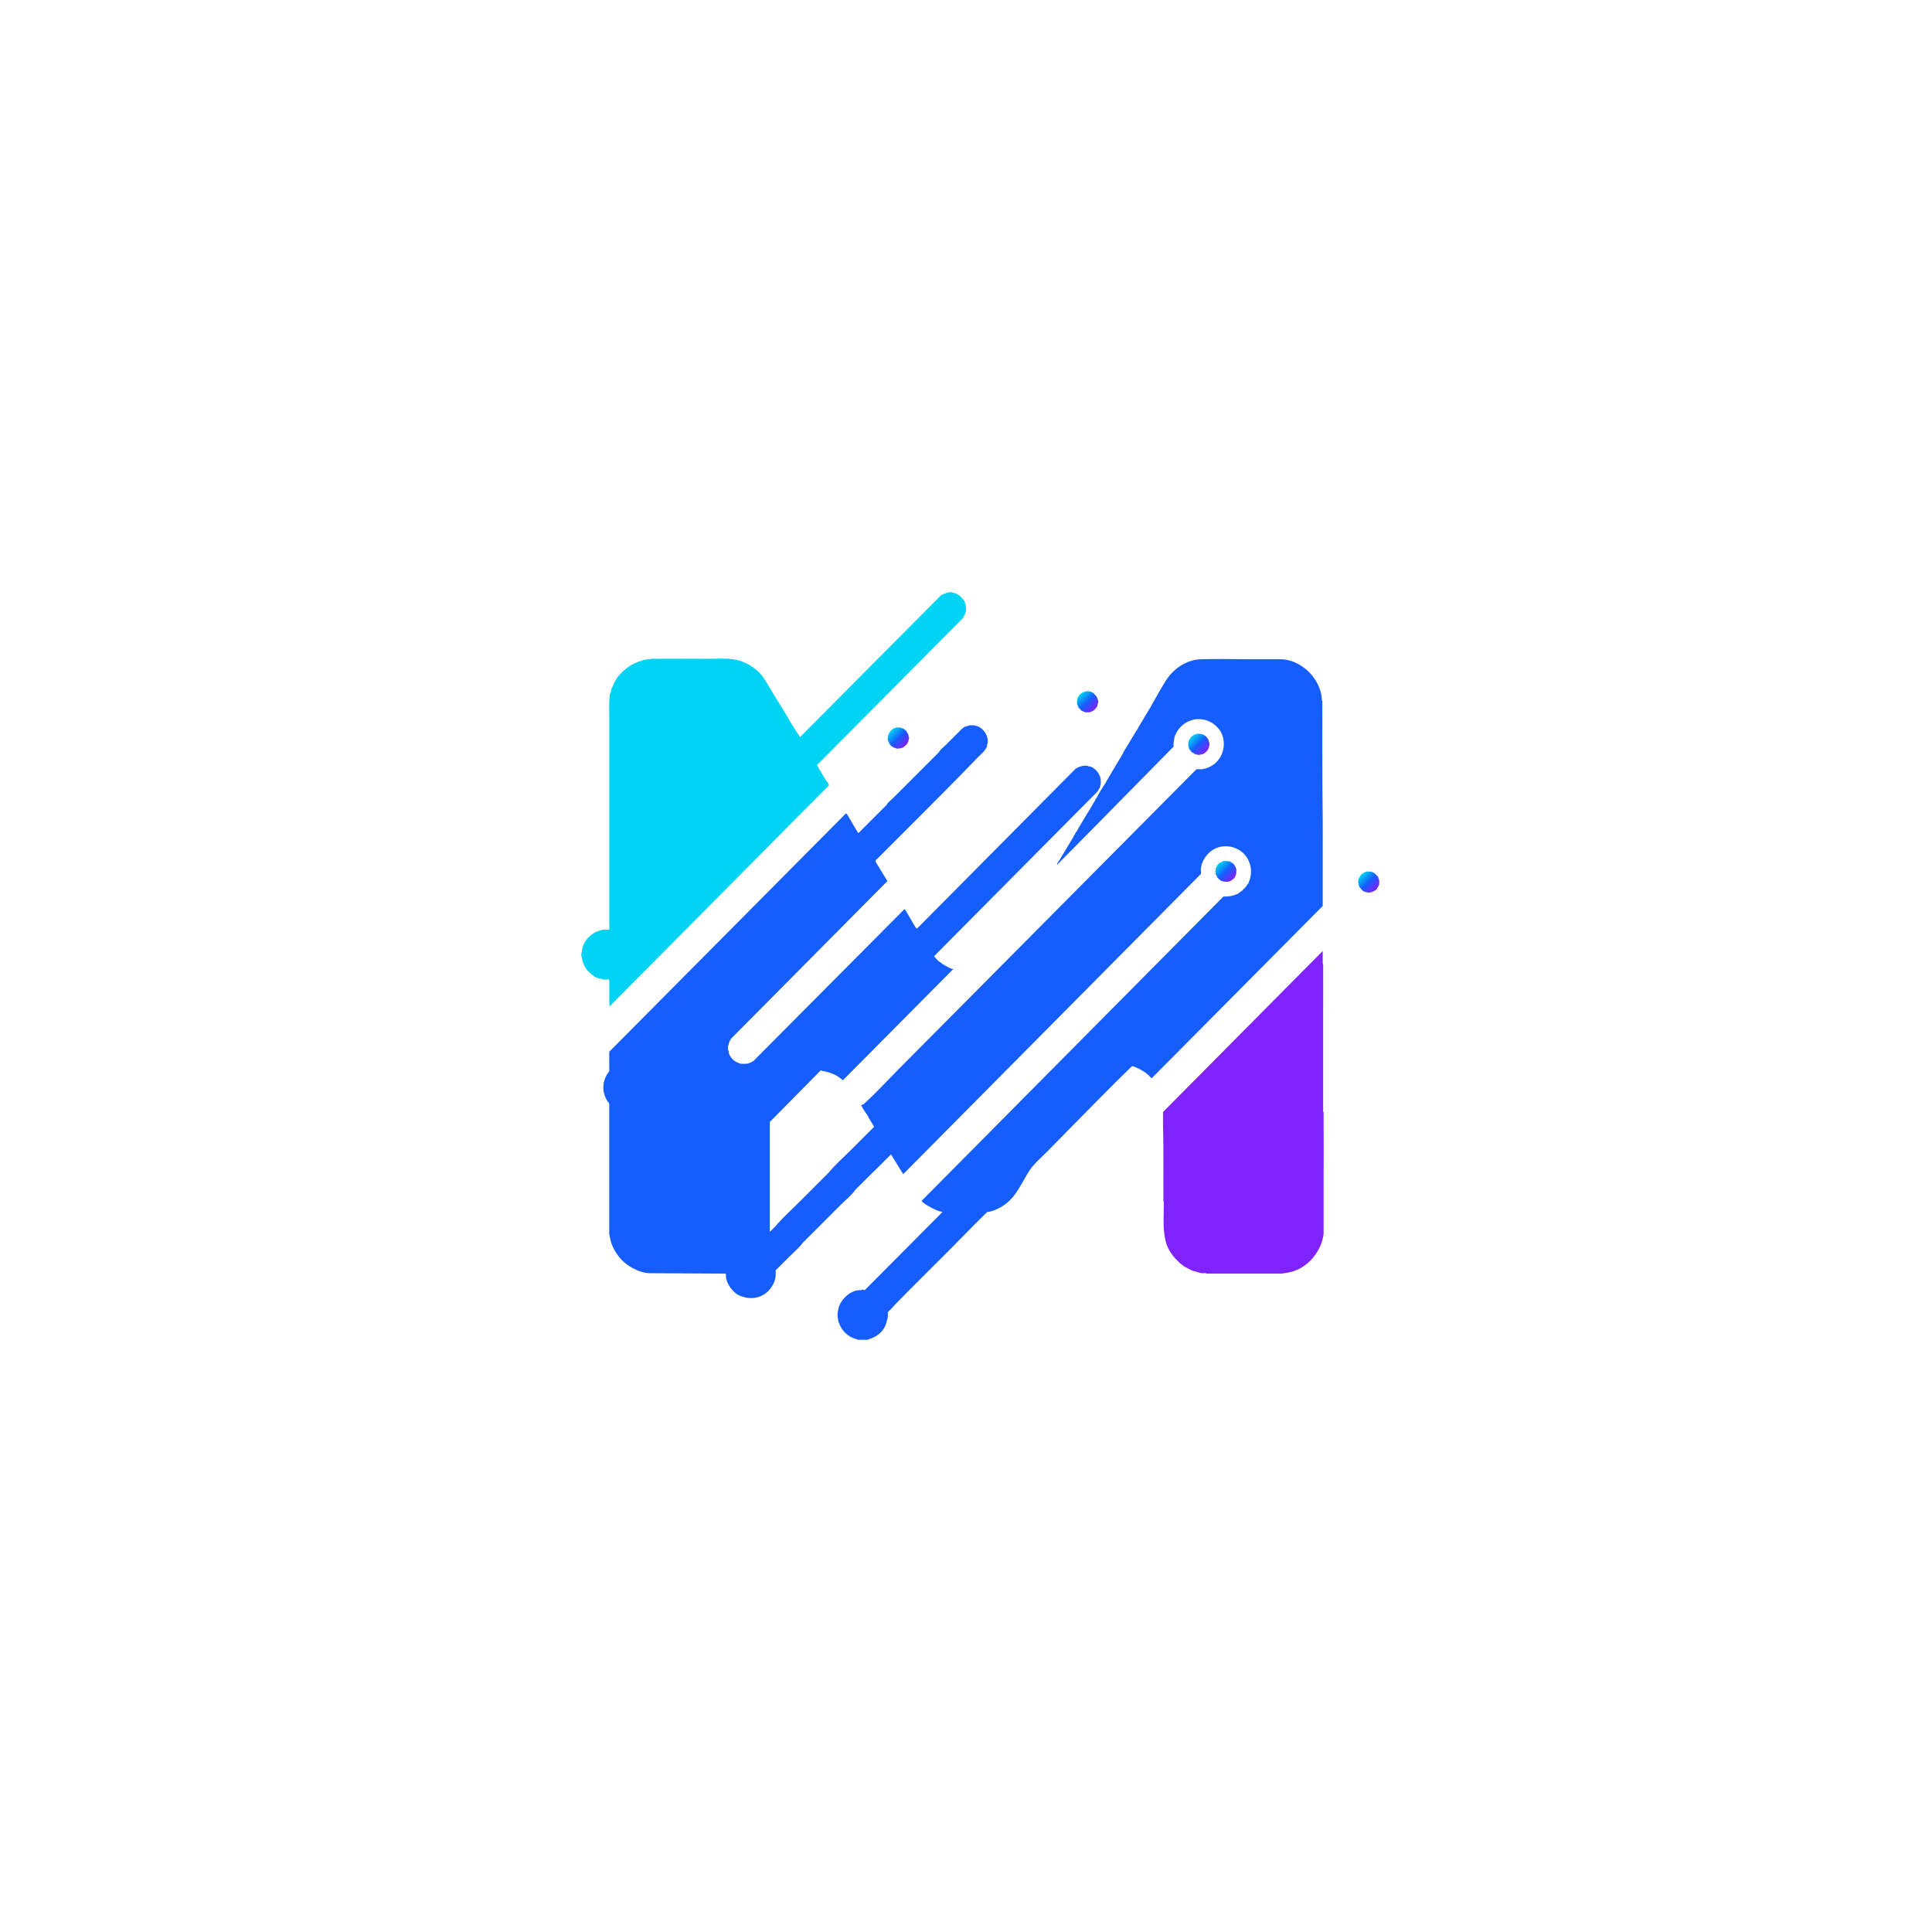
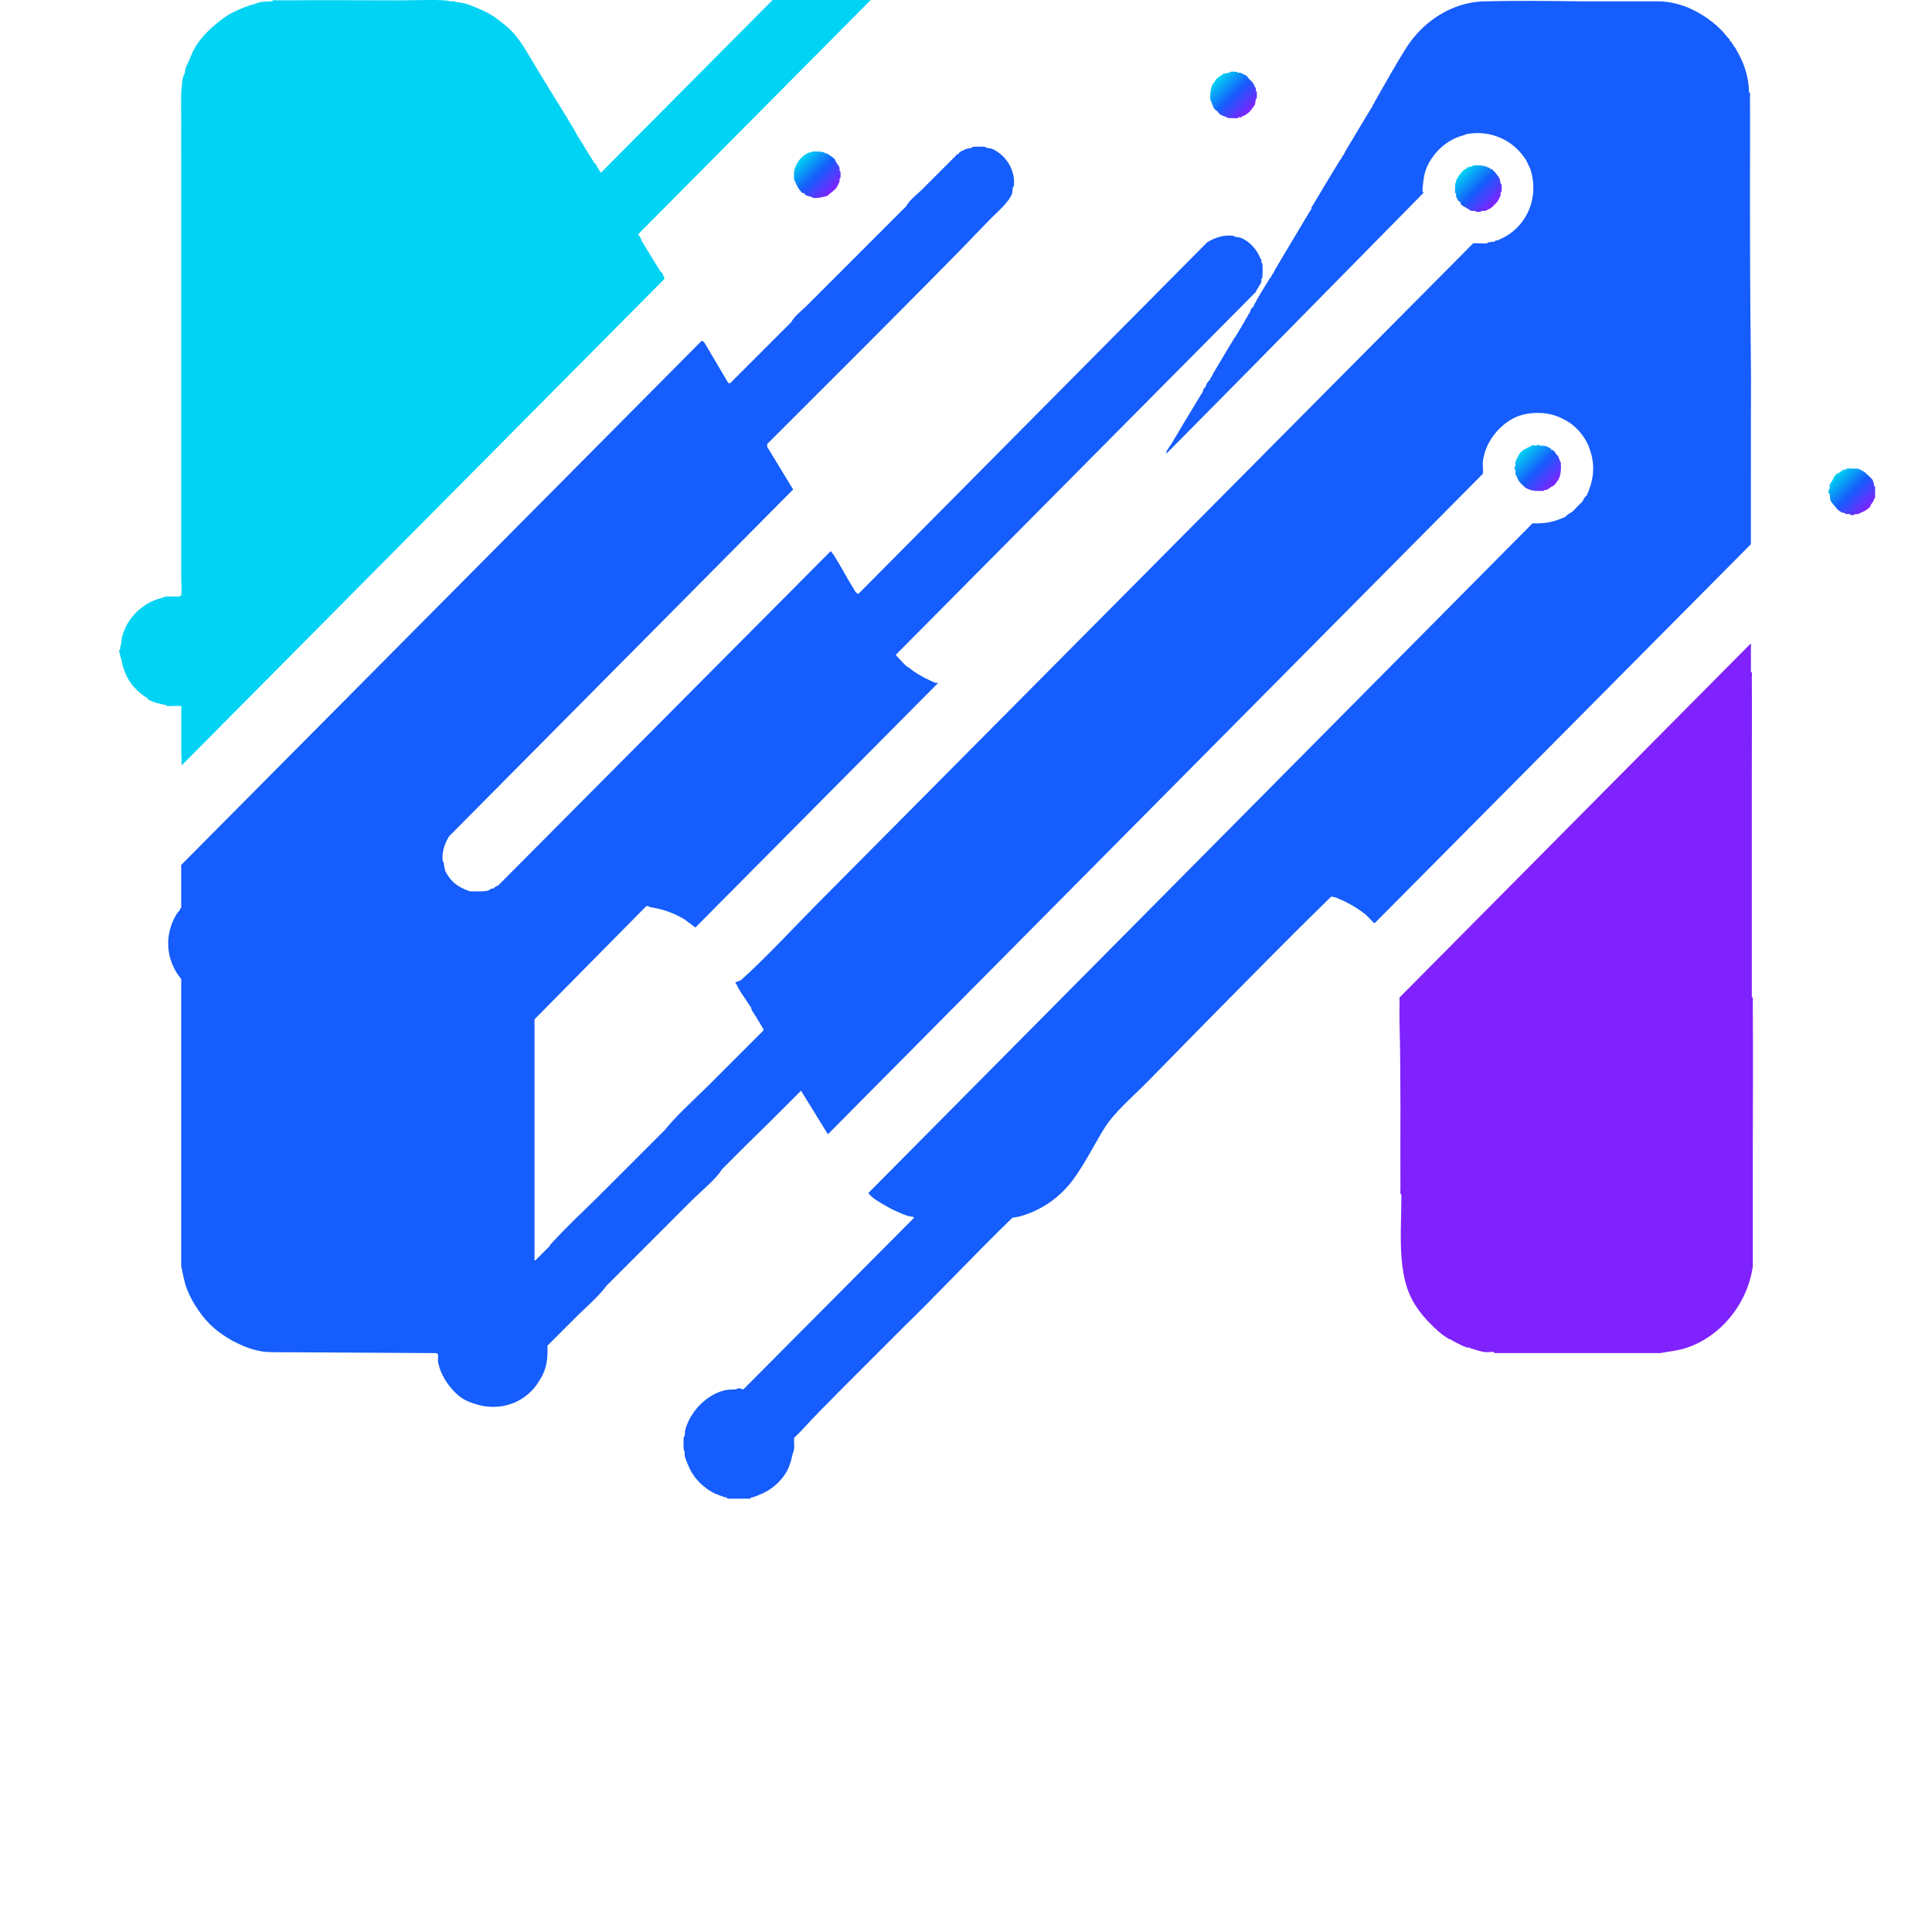
- <svg xmlns="http://www.w3.org/2000/svg" id="uuid-18501f6f-b1aa-458e-a600-f636481f9468" version="1.1" viewBox="0 0 2200.08 2200.08">
+ <svg xmlns="http://www.w3.org/2000/svg" id="uuid-18501f6f-b1aa-458e-a600-f636481f9468" version="1.1" viewBox="600 750 1000 1000">
  <defs>
    <style>
-       .st0 {
-         fill: url(#linear-gradient2);
-       }
- 
-       .st1 {
-         fill: url(#linear-gradient1);
-       }
- 
-       .st2 {
-         fill: url(#linear-gradient4);
-       }
- 
-       .st3 {
-         fill: url(#linear-gradient3);
-       }
- 
-       .st4 {
-         fill: #7f22fe;
-       }
- 
-       .st5 {
-         fill: #155dfc;
-       }
- 
-       .st6 {
-         fill: url(#linear-gradient);
-       }
- 
-       .st7 {
-         fill: #00d3f3;
-       }
+       .st0 { fill: url(#linear-gradient2); }
+       .st1 { fill: url(#linear-gradient1); }
+       .st2 { fill: url(#linear-gradient4); }
+       .st3 { fill: url(#linear-gradient3); }
+       .st4 { fill: #7f22fe; }
+       .st5 { fill: #155dfc; }
+       .st6 { fill: url(#linear-gradient); }
+       .st7 { fill: #00d3f3; }
    </style>
    <linearGradient id="linear-gradient" x1="1550.09" y1="-124.11" x2="1567.23" y2="-106.97" gradientTransform="translate(0 1120)" gradientUnits="userSpaceOnUse">
      <stop offset="0" stop-color="#00d3f3" />
      <stop offset=".5" stop-color="#155dfc" />
      <stop offset="1" stop-color="#7f22fe" />
    </linearGradient>
    <linearGradient id="linear-gradient1" x1="1229.8" y1="-329.29" x2="1246.84" y2="-312.25" gradientTransform="translate(0 1120)" gradientUnits="userSpaceOnUse">
      <stop offset="0" stop-color="#00d3f3" />
      <stop offset=".5" stop-color="#155dfc" />
      <stop offset="1" stop-color="#7f22fe" />
    </linearGradient>
    <linearGradient id="linear-gradient2" x1="1014.49" y1="-288.07" x2="1031.37" y2="-271.19" gradientTransform="translate(0 1120)" gradientUnits="userSpaceOnUse">
      <stop offset="0" stop-color="#00d3f3" />
      <stop offset=".5" stop-color="#155dfc" />
      <stop offset="1" stop-color="#7f22fe" />
    </linearGradient>
    <linearGradient id="linear-gradient3" x1="1356.61" y1="-280.97" x2="1373.54" y2="-264.03" gradientTransform="translate(0 1120)" gradientUnits="userSpaceOnUse">
      <stop offset="0" stop-color="#00d3f3" />
      <stop offset=".5" stop-color="#155dfc" />
      <stop offset="1" stop-color="#7f22fe" />
    </linearGradient>
    <linearGradient id="linear-gradient4" x1="1387.58" y1="-136.37" x2="1404.74" y2="-119.2" gradientTransform="translate(0 1120)" gradientUnits="userSpaceOnUse">
      <stop offset="0" stop-color="#00d3f3" />
      <stop offset=".5" stop-color="#155dfc" />
      <stop offset="1" stop-color="#7f22fe" />
    </linearGradient>
  </defs>
  <path class="st6" d="M1570.08,1001.67c-.33-3.54-1.35-3.98-3.84-6.24-.75-.68-.6-.81-1.68-1.44-1.07-.63-1.93-.94-2.88-1.44-1.77.21-4.09-.3-5.76,0-.18.03-.28.42-.48.48-.31.09-.69-.1-.96,0-.98.36-2.04,1.33-2.88,1.92-.11.08-.38-.07-.48,0-.44.33-1.35,1.24-1.68,1.68-.24.33-.72,1.5-.96,1.92-.29.51-1.37,2.06-1.44,2.4-.12.56.11,1.34,0,1.92-.03.18-.45.3-.48.48-.08.44-.08,1.48,0,1.92.03.18.45.3.48.48.21,1.13.1,2.28.48,3.36.67,1.29,1.56,2.15,2.4,3.12.55.63.98,1.4,1.68,1.92.22.16,1.1.75,1.44.96.54.33,1.38.33,1.92.48.19.06.3.44.48.48.57.12,1.34-.11,1.92,0,.18.03.3.45.48.48.44.08,1.48.08,1.92,0,.18-.03.3-.45.48-.48.58-.11,1.36.12,1.92,0,.18-.04.28-.4.48-.48,2.11-.84,4.12-1.74,5.52-3.6.07-.1-.08-.37,0-.48.85-1.2,1.7-1.99,1.92-3.6h.48v-6.24h-.48Z" />
  <path class="st1" d="M1228.41,806.12c.47.71,1.32,1.13,1.92,1.68.3.28.64,1.09,1.2,1.44,1.19.75,3.2,1.17,4.32,1.92,1.52-.15,3.34.21,4.8,0,.18-.03.29-.44.48-.48.44-.1,1.04.11,1.44,0,.18-.05.28-.41.48-.48,3.41-1.24,4.51-3.29,6.48-6,.24-.92.3-1.97.48-2.88.04-.19.45-.3.48-.48.11-.78.11-2.58,0-3.36-.03-.18-.44-.29-.48-.48-.09-.44.11-1.04,0-1.44-.05-.18-.41-.28-.48-.48-.87-2.41-1.25-2.45-2.88-4.08-.56-.56-.97-1.45-1.68-1.92-.16-.11-2.72-1.4-2.88-1.44-.4-.11-1,.09-1.44,0-.19-.04-.3-.45-.48-.48-.78-.11-2.58-.11-3.36,0-.18.03-.29.44-.48.48-.91.18-1.95.24-2.88.48-1.49,1.06-3.33,1.96-4.56,3.6-.07.1.08.37,0,.48-.24.34-.78.64-.96.96-1.5,2.63-1.6,5.46-1.44,8.64.76,1.06,1.12,3.12,1.92,4.32h0Z" />
  <path class="st0" d="M1035.02,842.11c.11-.78.11-2.58,0-3.36-.03-.18-.44-.29-.48-.48-.1-.44.11-1.04,0-1.44-.21-.75-1.51-2.45-1.92-3.12-.21-.33-.44-1.14-.48-1.2-.85-1.17-3.06-2.21-4.08-3.12-.81.32-1.2-.41-1.44-.48-1.96-.6-4.02-.51-6.24-.48-.38.73-1.04.33-1.44.48-2.5.92-4.67,2.88-6,5.04-1.94,3.15-2.19,5.31-1.92,9.12.46.57.66,1.26.96,1.92.85,1.89,1.86,3.73,3.6,5.04.18.14.59-.09.72,0,.05.03.27.7.72.96,1.05.62,2.86.61,3.84,1.44,2.68.3,4.86-.47,7.2-.96,1.4-1.28,3.92-2.88,5.04-4.56.1-.16,1.4-2.72,1.44-2.88.11-.4-.09-1,0-1.44.04-.19.45-.3.48-.48Z" />
  <path class="st3" d="M1353.18,849.79c.03.18.44.29.48.48.1.44-.11,1.04,0,1.44.03.11.82,1.69.96,1.92.33.53,1.29,1,1.44,1.2.09.12-.14.53,0,.72.79,1.08,2.1,1.58,3.12,2.16.51.29,2.06,1.37,2.4,1.44.56.12,1.33-.1,1.92,0,.18.03.3.45.48.48.59.09,1.81.09,2.4,0,.18-.03.3-.45.48-.48.59-.1,1.37.12,1.92,0,.16-.04,2.61-1.26,2.88-1.44.55-.36,3.24-3.05,3.6-3.6.1-.16,1.4-2.72,1.44-2.88.11-.4-.09-1,0-1.44.04-.19.45-.3.48-.48.12-.81.14-3.06,0-3.84-.03-.18-.43-.29-.48-.48-.15-.61-.28-1.9-.48-2.4-.47-1.18-2.98-4.31-4.08-5.04-.2-.13-.58.08-.72,0-.02-.01.1-.3-.24-.48-2.8-1.46-5.29-1.64-8.64-1.44-.63.7-1.98.69-2.88.96-.23.07-.63.74-.96.96-.11.08-.38-.07-.48,0-1.66,1.21-3.87,4.13-4.56,6-.15.4.25,1.05-.48,1.44.15,1.52-.21,3.34,0,4.8Z" />
  <path class="st4" d="M1506.74,1266.07v-113.73c0-17.34.13-34.72,0-52.07,0-.75.35-2.33-.48-2.64,0-4.23.05-8.48,0-12.72,0-.49.24-1.51-.24-1.68l-181.63,183.07c.08,4.31-.11,8.64,0,12.96.38,14.46.47,29.6.48,44.39,0,13.99-.1,28,0,41.99,0,.75-.35,2.33.48,2.64.02,11.85-.96,25.33.48,36.71,1.51,11.91,4.71,19.56,12.96,28.55.33.36.64.63.96.96,3.46,3.58,6.16,6.1,10.32,8.64.21.13.58-.08.72,0,.03.02-.11.15.48.48,2.54,1.4,5.24,2.86,7.92,3.84.32.12.95-.12,1.2,0,.08.04.11.23.96.48,2.18.65,5.31,1.7,7.44,1.92,1.06.11,4.02-.25,4.56,0,.06.03-.03.73.96.48h85.18c4.16-.82,8.49-1.17,12.48-2.4,18.9-5.81,32.66-23.55,35.27-42.47.02-18.47-.02-36.96,0-55.42.03-27.1.2-54.23,0-81.34,0-.75.35-2.33-.48-2.64h-.02,0Z" />
  <path class="st2" d="M1383.89,991.83c-.28.94.46,1.3.48,1.44.13.73-.15,1.71,0,2.4.04.18.4.28.48.48.83,2.09,1.18,3.09,2.88,4.56.57.49,1.43,1.51,2.16,1.92,2.78,1.59,5.77,1.58,9.12,1.44.38-.73,1.04-.33,1.44-.48.98-.36,2.04-1.33,2.88-1.92.11-.08.38.07.48,0,.76-.56,2.21-2.36,2.64-3.12,1.59-2.78,1.58-5.77,1.44-9.12-.66-.86-.84-2.3-1.44-3.36-.18-.32-.72-.61-.96-.96-.49-.7-.71-1.43-1.68-2.16-.18-.14-.59.09-.72,0-.05-.03-.27-.71-.72-.96-.33-.19-1.57-.83-1.92-.96-1.27-.47-2.59-.27-3.84-.48-.18-.03-.32-.48-.48-.48s-.3.45-.48.48c-.87.15-2.07-.18-2.88,0-.18.04-.28.4-.48.48-2.21.88-4.64,2.03-6,4.08-.17.25-1.87,3.63-1.92,3.84-.15.69.13,1.67,0,2.4-.03.18-.42.28-.48.48h0Z" />
  <path class="st5" d="M1506.26,997.35c.01-9.75.03-19.52,0-29.27-.03-10.23.14-20.49,0-30.71-.41-30.39-.48-61.43-.48-92.13,0-14.95.11-29.92,0-44.87,0-.75.35-2.33-.48-2.64-.23-8.77-2.76-15.63-7.2-23.03-.33-.56-.46-.45-.48-.48-.11-.17-.09-.4-.48-.96-.33-.47-.46-.45-.48-.48-.09-.13-.05-.37-.48-.96-.4-.54-.87-.85-.96-.96-.08-.1.08-.38,0-.48-.41-.53-.82-.78-.96-.96-1.77-2.2-2.59-3.24-4.8-5.28-.1-.09-.23-.26-.48-.48-8.4-7.43-19.11-12.89-30.71-12.96h-38.42c-17.28-.19-34.56-.45-51.79,0-16.32.43-31.45,10.19-40.31,24.23-5.46,8.65-10.73,18.22-15.84,27.11-.24.41-.34.73-.48.96-.25.43-.31.65-.48.96-.02.03-.14-.09-.48.48-.07.12.07.37,0,.48-.29.46-.58.81-.96,1.44-4.21,6.96-8.68,14.42-12.96,21.59-.27.45-.34.73-.48.96-.25.42-.27.51-.48.96-.04.09-.57.69-.96,1.44-.12.24-.44.91-.48.96-.02.03-.15-.06-.48.48-4.96,8.08-10.01,16.55-14.88,24.71-.13.21.09.59,0,.72-.4.58-.55.76-.96,1.44-5.83,9.68-11.85,19.85-17.76,29.75-.27.45-.34.73-.48.96-.25.42-.27.51-.48.96-.04.09-.57.69-.96,1.44-.12.24-.44.91-.48.96-.02.03-.15-.06-.48.48-2.91,4.75-6.3,9.93-8.64,14.88-.9.2-1.01,1.2-1.44,1.92-.07.12.07.37,0,.48-.35.54-.48.49-.96,1.44-.14.28-.29.55-.48.96-.04.09-.63.86-.96,1.44-.28.49-.83,1.73-.96,1.92-.41.6-.47.48-.96,1.44-.14.28-.29.55-.48.96-.04.09-.57.69-.96,1.44-.14.28-.29.55-.48.96-.04.09-.57.69-.96,1.44-.12.24-.44.91-.48.96-.02.03-.15-.06-.48.48-3.68,5.99-7.42,12.42-11.04,18.47-.36.6-.44,1.14-.48,1.2-.4.58-.46.34-.96,1.44-.07.16-.28.52-.48.96-.98.4-1.44,1.86-1.92,2.88-.06.13.06.35,0,.48-.9.2-1.01,1.2-1.44,1.92-.07.12.07.37,0,.48-.33.5-.57.79-.96,1.44-5.16,8.54-10.67,17.61-15.84,26.39-.02.03-.14-.09-.48.48-.46.78-.63,1.62-1.44,2.16l-.24,1.68,42.47-42.95,90.7-92.13c-.05-.19-.44-.3-.48-.48-.3-1.36.59-7.61.96-9.12,1.73-7.08,7.18-13.85,13.68-17.52,2.08-1.17,3.57-1.78,5.76-2.4.68-.19,2.27-.86,2.88-.96,6.16-1.03,12.37-.2,17.76,2.4,4.73,2.14,9,5.94,11.76,10.08.06.1-.07.56.48.48l2.4,5.04c5.05,15.12-2.02,31.56-17.28,37.19-.99-.25-.9.45-.96.48-.36.17-2.87.33-3.6.48-.19.04-.3.45-.48.48-2.17.32-4.94-.23-7.2,0l-339.03,341.42c-13.08,13.18-26.28,27.59-40.07,40.07l-2.64.96c-.24.79.34.88.48,1.2,1.68,3.84,4.65,7.41,6.72,10.8.39.65.56.86.96,1.44.09.13-.13.51,0,.72,1.74,2.85,3.69,5.7,5.28,8.64.37.68,1.09,1.35.96,2.16l-21.11,21.11c-2.26,2.22-4.47,4.5-6.72,6.72-.16.16-.32.32-.48.48-7.74,7.65-16.34,15.31-23.03,23.51l-29.27,29.27c-1.66,1.6-3.2,3.14-4.8,4.8-8.07,7.89-16.37,15.66-23.99,23.99-.94,1.02-.76.65-1.44,1.92l-7.2,7.2c-.15-.03-.33.04-.48,0v-124.76l57.82-58.54c1.14-.31,1.74.45,1.92.48,6.53.97,11.79,2.78,17.76,6.24l5.76,4.32,125.49-126.44c-.05-.52-.84-.12-1.2-.24-2.93-1-8.44-3.93-11.04-5.76-1.53-1.08-2.42-2-4.08-2.88l-1.92-1.92c-.86-.97-1.8-1.9-2.64-2.88-.29-.34-.9-.62-.72-1.2l186.19-187.63c.43-1.43,2.47-3.79,2.88-5.28.11-.4-.09-1,0-1.44.04-.19.45-.3.48-.48.22-1.49.22-6.19,0-7.68-.03-.18-.44-.29-.48-.48-.1-.44.11-1.04,0-1.44-.05-.18-.41-.28-.48-.48-1.67-4.62-5.73-9.11-10.32-10.8-.81-.3-2.04-.31-2.88-.48-.19-.04-.3-.45-.48-.48-5.06-.74-9.91.82-13.92,3.36l-180.43,181.87c-.49.15-1.43-.81-1.68-1.2-3.88-6.12-7.19-12.61-11.04-18.71-.39-.62-1.23-1.47-1.68-2.16l-172.27,173.23c-.87-.17-2.1,1.35-2.4,1.44-.32.09-.72-.11-.96,0-.31.15-1.22.9-1.44.96-2.92.8-6.38.37-9.6.48-4.64-1.6-8.54-3.7-11.28-7.92-.32-.5-1.23-1.87-1.44-2.4-.62-1.54-.69-3.3-.96-4.8-.03-.18-.46-.3-.48-.48-.58-4.68,1.01-9.2,3.36-12.96l178.03-179.47-13.44-22.07v-1.44c18.51-18.6,37.18-37.05,55.67-55.66,19.68-19.82,40.21-40.27,59.5-60.46,3.71-3.89,9.76-8.66,11.52-13.44.39-1.05.29-2.31.48-3.36.03-.18.46-.3.48-.48,1.02-8.26-4-16.16-11.28-19.43-.92-.24-1.97-.3-2.88-.48-.19-.04-.3-.45-.48-.48-1.34-.2-5.38-.2-6.72,0-.18.03-.29.44-.48.48-1.43.29-2.5.37-3.84.96-.34.15-.22.47-.24.48-.16.08-.51-.12-.72,0-.78.43-1.78.97-2.16,1.92-.21.12-1.02-.27-.96.48l-18.24,18.23c-2.59,2.5-6.15,5.15-7.68,8.16l-51.83,51.83c-2.59,2.5-6.15,5.15-7.68,8.16l-31.67,31.67-.96-.24-12.48-21.11-1.2-.72-269.45,271.36v22.31c-.55-.08-.41.36-.48.48-.27.45-.36.75-.48.96-.04.06-.55.31-.96.96-1.51,2.37-2.48,4.31-3.36,6.96-3.07,9.23-1.27,19.48,5.28,27.35v148.76c.94,3.84,1.48,7.87,2.88,11.52,1.59,4.12,3.59,7.71,6.24,11.52,4.69,6.75,9.72,11.04,16.8,15.12.42.24.65.31.96.48,6.13,3.31,12.98,5.83,20.15,5.76l84.94.48c.26.18.75.32.96.72.12,1.22-.17,2.67,0,3.84.02.16.36,1.41.48,1.92,1.51,6.17,6.69,13.43,12.24,17.04,2.14,1.39,4.47,2.16,6.72,2.88,12.89,4.12,26.59-.73,33.35-12.72,3.51-5.4,4.13-11.06,3.84-17.52l15.36-15.36c5.19-5.08,11.21-10.21,15.36-15.84l44.15-44.15c4.02-3.95,13.07-11.55,15.36-15.84l12-12c9.75-9.52,19.44-19.11,29.03-28.79l13.92,22.55,339.03-341.9c.19-2.15-.26-4.63,0-6.72.04-.31.35-1.81.48-2.4,2.09-9.47,10.41-18.82,19.91-21.35,6.75-1.79,14.6-1.23,20.63,1.92,5.66,2.56,10,7.04,12.72,12.24.93,1.78,1.34,2.97,1.92,4.8,2.54,7.95,1.49,15.29-1.92,22.79-1.1.63-1.75,2.2-2.4,3.36-.85.58-3.8,3.77-4.8,4.8-1.29,1.04-2.93,1.55-3.84,2.88-1.07.5-2.53,1.03-3.6,1.44-4.08,1.58-8.61,2.12-13.44,1.92l-343.83,346.7c.75.65,1.4,1.55,2.16,2.16,1.41,1.13,3.44,2.31,5.04,3.36.53.35.76.36.96.48,1.26.78,2,1.21,3.36,1.92.6.31,1.18.64,1.92.96,2.77,1.22,6.02,2.94,9.36,3.36.69.09.83-.27.72.72l-88.06,88.54c-.92.13-1.24-.42-2.16-.48-1.34-.09-1.23.38-1.44.48-.35.16-4.69.16-6,.48-9.47,2.32-17.55,10.57-20.39,19.91-.41,1.35-.28,2.51-.48,3.84-.03.18-.46.31-.48.48-.18,1.73-.15,4.73,0,6.48.1,1.19.45.9.48.96.17.37-.11,1.54,0,2.16.26,1.43,1.29,3.77,1.92,5.28,2.82,6.71,7.86,11.55,14.16,14.64.23.11.56-.08.72,0,.03.01-.17.2.48.48.13.06.34-.06.48,0,.06.02.14.22.96.48,1.12.36,2.24.83,3.36.96v.48h12v-.48c1.83-.24,3.84-1.21,5.52-1.92,5.16-2.17,9.72-6.03,12.72-10.8,1.72-2.74,2.71-5.99,3.36-9.12.15-.71.9-2.74.96-3.36.19-1.83-.14-3.89,0-5.76,1.23-1.32,2.63-2.5,3.84-3.84,6.93-7.64,14.7-15.28,22.07-22.79l29.75-29.75c19.25-18.74,37.88-38.74,57.34-57.58,1.58-.18,3.32-.52,4.8-.96,10.92-3.27,20.36-10.02,27.11-19.43,5.88-8.2,10.22-17.01,15.36-25.43,5.36-8.79,15.07-16.83,22.55-24.47,19.56-19.98,39.82-40.6,59.5-60.46,11.9-12.01,23.86-23.98,35.99-35.75-.07.5.22.39.48.48.18.06.48-.08.72,0,5.18,1.77,12.02,5.48,16.32,9.12,1.51,1.28,2.83,2.99,4.32,4.32h.48l194.59-196.02c.01-11.44-.02-22.88,0-34.31l.02-.04h0Z" />
  <path class="st7" d="M692.87,1115.4c1.45-.27.95.74.96,1.68.04,2.96,0,5.92,0,8.88.01,4.31,0,8.64,0,12.96l.24,7.2,249.77-251.69v-.96c-.59-.38-.66-1.39-.96-1.92-.28-.49-1.19-1.27-1.44-1.68-1.29-2.11-2.67-4.31-3.84-6.24-1.64-2.69-3.72-5.98-5.28-8.64-.23-.39-.65-1.6-.96-2.16-.22-.41-.96-1.3-.96-1.68l166.04-167.23c.28-.9.99-1.62,1.44-2.64.23-.53.63-.82.48-1.44l.48-.24c.41-.7.31-1.5.48-2.16.04-.14-.03-.32,0-.48,0-.03.4.09.48-.24.14-.58.56-4.36.48-4.8-.01-.07-.35-.37-.48-1.2-.1-.67.12-1.51,0-2.16-.03-.18-.43-.29-.48-.48-1.01-3.99-1.64-4.61-4.32-7.44-1.8-1.91-1.74-2.05-4.08-3.36-.33-.19-.71-.89-.96-.96-.32-.09-.72.11-.96,0-.31-.15-1.22-.9-1.44-.96-.4-.11-1.01.1-1.44,0-.39-.09-.62-.37-1.68-.48v-.48h-4.8v.48c-2.99.27-5.1,1.67-7.92,2.88l-160.76,161.71-2.64-4.56c-.08-.32-.47-.22-.48-.24-1.59-2.58-3.28-5.19-4.8-7.68-1.23-2.01-2.46-4.22-3.84-6.24-.59-.86-1.66-3.1-2.4-4.32-2.25-3.69-4.54-7.46-6.72-11.04-2.06-3.38-4.3-6.9-6.24-10.08-2.19-3.58-4.6-7.58-6.72-11.04-2.22-3.61-4.4-7.61-6.72-11.04-3.48-5.15-5.74-7.69-10.56-11.52-4.31-3.43-6.68-4.87-12-7.2-3.48-1.53-7.09-3.07-11.04-3.36-.31-.02-.64.01-.96,0l-.24-.48h-2.64c-2.48-1.17-20.51-.47-24.95-.48-21.5-.06-43.04-.16-64.54,0-.75,0-2.33-.35-2.64.48-2.34.06-4.28.14-6.48.48l-4.08,1.44c-.16.02-.32-.02-.48,0-1.2.15-.9.46-.96.48-.15.04-.33-.04-.48,0-.94.27-.9.46-.96.48-.15.04-.34-.05-.48,0-.7.25-.9.46-.96.48-5.13,1.97-8.27,3.67-12.72,7.2-4.14,3.29-8.3,7.29-11.28,11.76-1.81,2.71-3.14,5.89-4.32,8.88-.02.06-.22-.04-.48.96-.04.15.04.33,0,.48l-.48.24c-.45,1.23-.8,2.23-.96,3.6-.02.15,0,.32,0,.48l-.96,2.16c-1.41,6.98-.92,14.77-.96,22.31-.04,7.19.01,14.4,0,21.59-.01,7.03,0,14.08,0,21.11v179.96c0,4.79.03,9.6,0,14.4-.01,2.05.41,7.38,0,8.88-.02.08-.67.72-.72.72h-7.2c-.16,0-2.45.85-2.88.96-8.03,2.06-15.27,8.41-18.48,16.08-.45,1.07-1.18,3.29-1.44,4.32-.19.75-.29,3.2-.48,3.6-.62,1.32-.22,1.57-.48,2.64-.08.33-.47.21-.48.24-.08.21.04.66,0,.96l.48.24c-.22,1.33.1,1.83.48,2.64.17.35.66,3.31.96,4.32.27.92.46.9.48.96.05.14-.05.34,0,.48,2.17,6.26,4.92,9.82,10.32,13.92.84.63,1.25.69,1.68.96.05.03.26.69.72.96,2.77,1.63,6.14,2.35,9.12,2.88.18.03.3.46.48.48,2.01.25,4.41-.18,6.48,0h.04Z" />
</svg>
